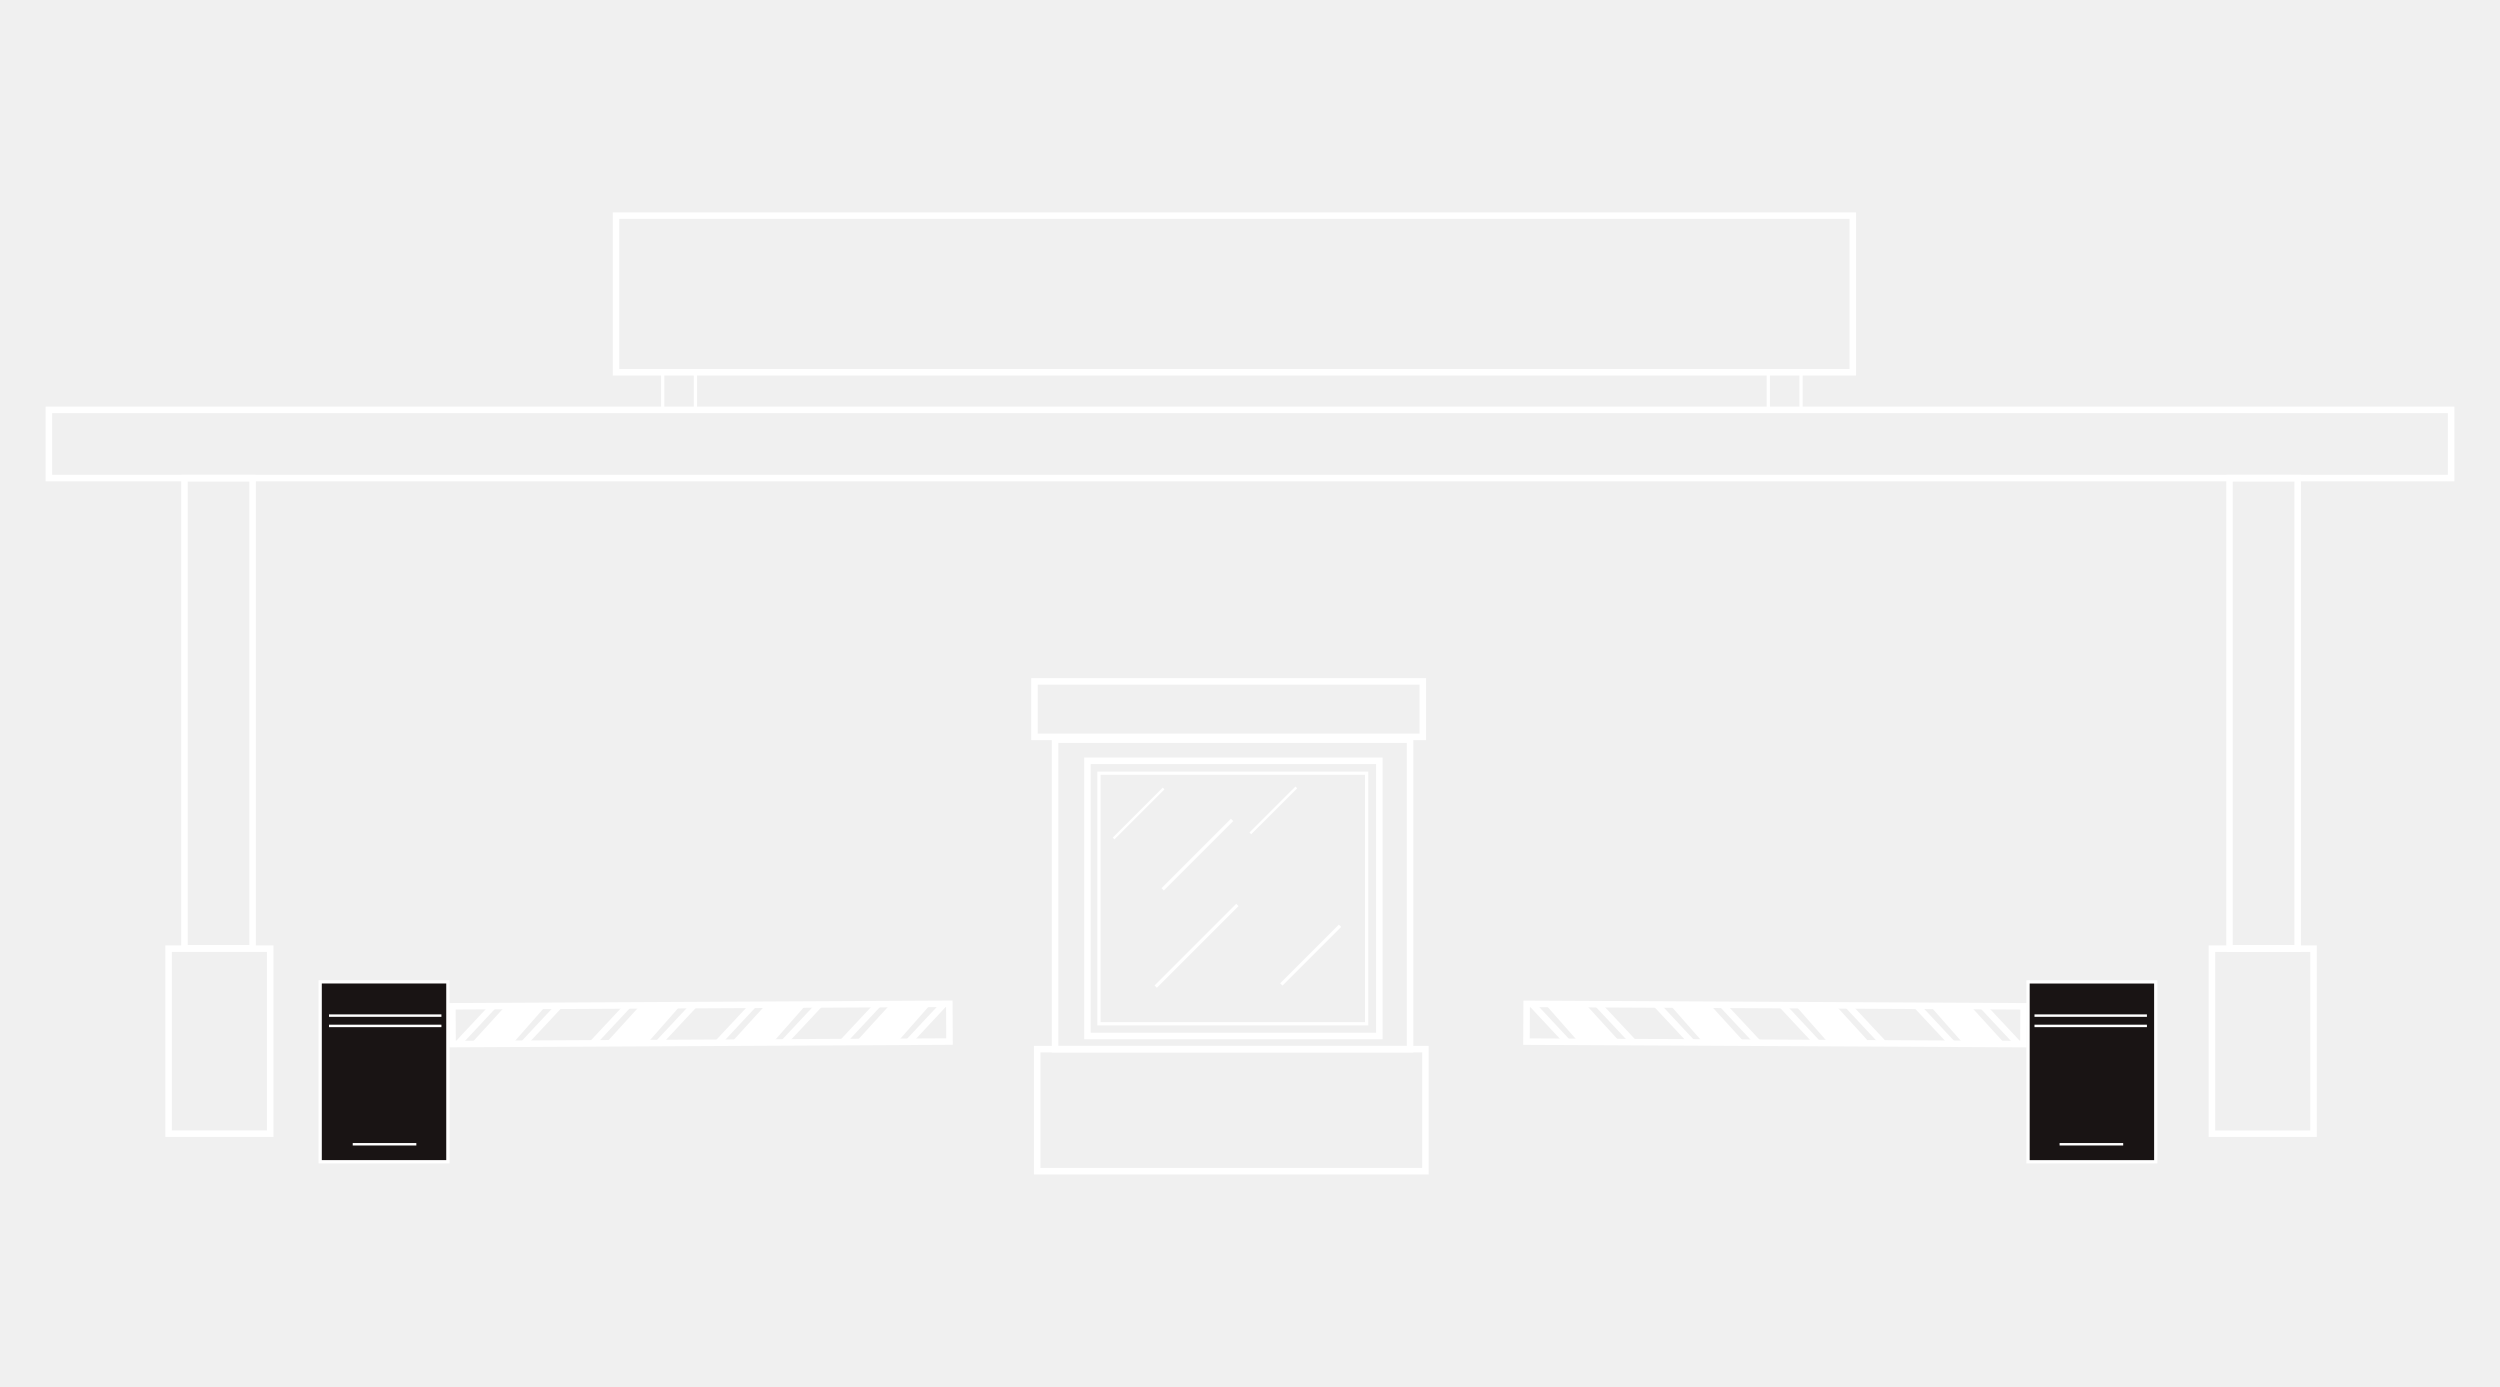
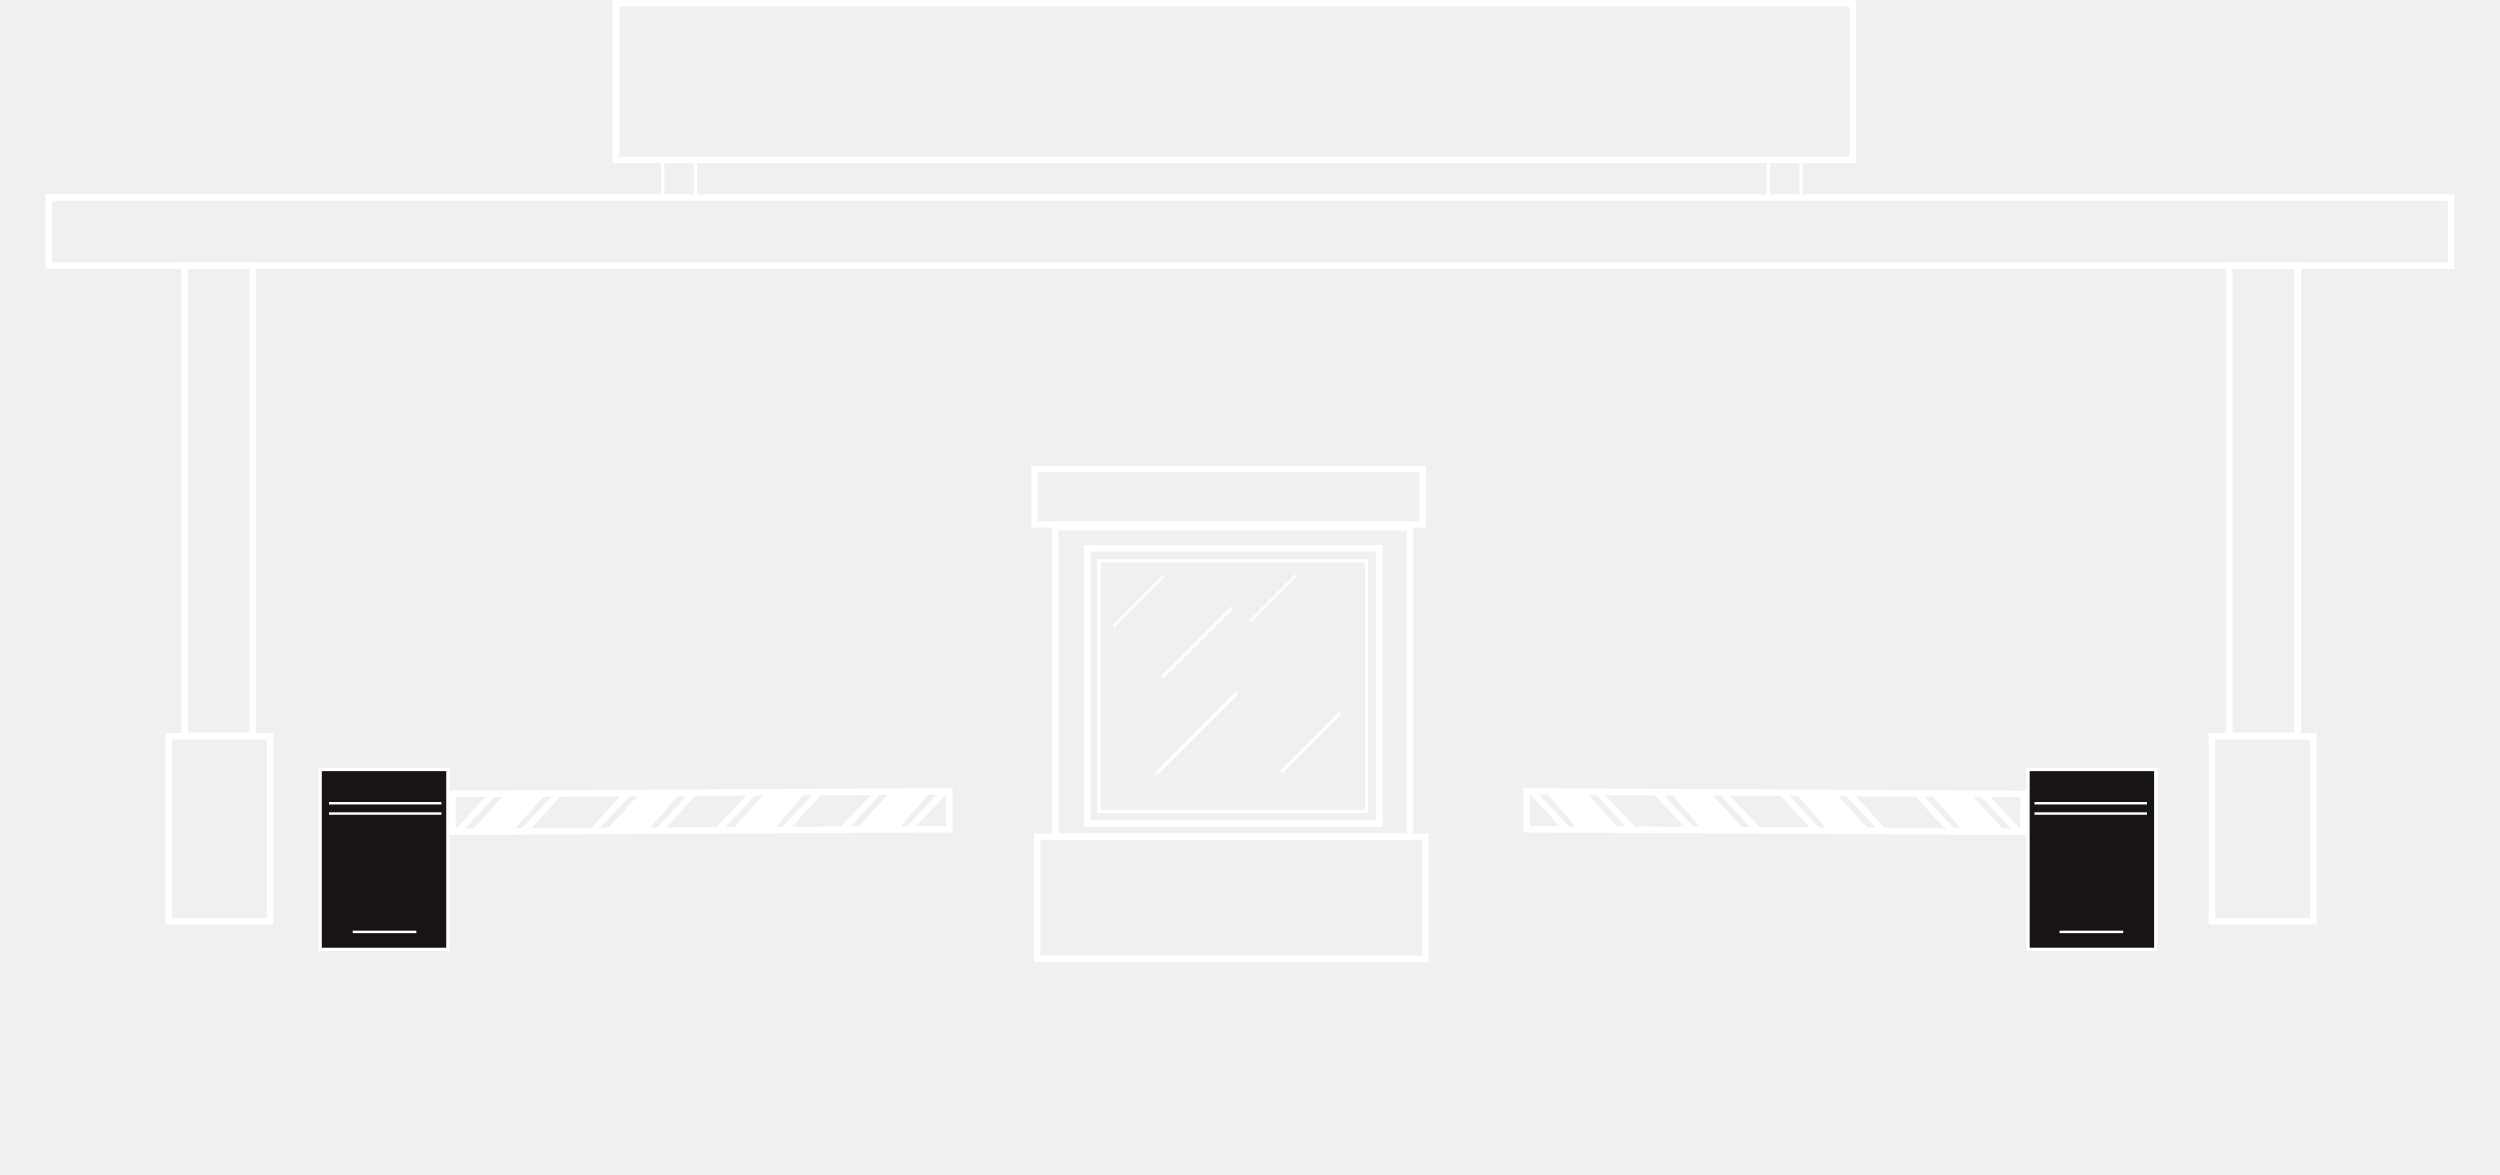
- <svg xmlns="http://www.w3.org/2000/svg" viewBox="81.51 0 767.17 425.57" role="img" aria-label="Toll booth with animated raising gate arms">
+ <svg xmlns="http://www.w3.org/2000/svg" viewBox="81.51 65.17 767.17 360.40" role="img" aria-label="Toll booth with animated raising gate arms">
  <defs>
    <style>
.cls-2,.cls-3,.cls-4{fill:none;stroke:#fff;stroke-miterlimit:10;}
.cls-3{stroke-width:.75px;}
.cls-5{fill:#fff;}
.cls-4{stroke-width:2px;}
.gate-housing{fill:#191414;}
.gate-arm{animation-duration:6s;animation-timing-function:ease-in-out;animation-iteration-count:infinite;}
.gate-left{transform-origin:220.4px 320.34px;animation-name:swingLeft;}
.gate-right{transform-origin:702.39px 320.36px;animation-name:swingRight;}
@keyframes swingLeft{0%,35%{transform:rotate(0deg);}50%,85%{transform:rotate(-90deg);}100%{transform:rotate(0deg);}}
@keyframes swingRight{0%,35%{transform:rotate(0deg);}50%,85%{transform:rotate(90deg);}100%{transform:rotate(0deg);}}
</style>
  </defs>
  <rect class="cls-4" x="270.55" y="66.17" width="379.52" height="48.07" />
  <rect class="cls-4" x="96.51" y="125.78" width="737.17" height="20.92" />
  <rect class="cls-4" x="138.11" y="146.72" width="20.92" height="144.27" />
  <rect class="cls-4" x="133.25" y="291.11" width="31.18" height="56.78" />
  <rect class="cls-4" x="398.95" y="209.1" width="119.17" height="17.02" />
  <rect class="cls-4" x="405.27" y="226.98" width="108.95" height="94.96" />
  <rect class="cls-4" x="399.79" y="321.95" width="119.14" height="37.45" />
  <rect class="cls-2" x="418.75" y="237.27" width="82.14" height="76.9" />
  <rect class="cls-4" x="415.21" y="233.46" width="89.58" height="84.45" />
  <line class="cls-2" x1="438.29" y1="272.91" x2="459.59" y2="251.61" />
  <line class="cls-2" x1="436.16" y1="302.76" x2="461.22" y2="277.7" />
  <line class="cls-3" x1="465.2" y1="255.73" x2="479.3" y2="241.64" />
  <line class="cls-2" x1="474.71" y1="302.1" x2="492.72" y2="284.09" />
  <line class="cls-3" x1="423.23" y1="257.3" x2="438.58" y2="241.95" />
  <rect class="cls-4" x="765.69" y="146.72" width="20.92" height="144.27" transform="translate(1552.285 437.7102) rotate(-180)" />
  <rect class="cls-4" x="760.28" y="291.11" width="31.18" height="56.78" transform="translate(1551.734 639.0034) rotate(-180)" />
  <rect class="cls-2" x="284.87" y="114.1" width="10.04" height="11.66" />
  <rect class="cls-2" x="624.15" y="114.23" width="10.04" height="11.66" />
  <g class="gate-arm gate-left">
    <line class="cls-4" x1="221.76" y1="320.58" x2="232.68" y2="308.89" />
    <rect class="cls-4" x="220.34" y="308.43" width="152.5" height="11.59" transform="translate(-1.57 1.49) rotate(-.29)" />
    <line class="cls-4" x1="242.02" y1="320.47" x2="252.94" y2="308.79" />
    <polygon class="cls-5" points="226.7 319.57 236.7 308.61 249.12 308.55 239.43 319.55 226.7 319.57" />
    <line class="cls-4" x1="263.16" y1="320.37" x2="274.08" y2="308.68" />
    <line class="cls-4" x1="283.42" y1="320.27" x2="294.34" y2="308.58" />
    <polygon class="cls-5" points="268.1 319.36 278.1 308.4 290.52 308.34 280.83 319.34 268.1 319.36" />
    <line class="cls-4" x1="301.67" y1="320.18" x2="312.59" y2="308.49" />
    <line class="cls-4" x1="321.93" y1="320.07" x2="332.85" y2="308.39" />
    <polygon class="cls-5" points="306.61 319.17 316.61 308.21 329.03 308.15 319.34 319.15 306.61 319.17" />
    <line class="cls-4" x1="339.93" y1="319.98" x2="350.85" y2="308.3" />
    <line class="cls-4" x1="360.19" y1="319.88" x2="371.11" y2="308.19" />
    <polygon class="cls-5" points="344.87 318.98 354.87 308.02 367.29 307.96 357.6 318.96 344.87 318.98" />
  </g>
  <rect class="cls-2 gate-housing" x="179.76" y="301.3" width="39.19" height="55.2" />
  <line class="cls-3" x1="182.47" y1="314.82" x2="216.97" y2="314.82" />
  <line class="cls-3" x1="182.47" y1="311.66" x2="216.97" y2="311.66" />
  <line class="cls-3" x1="189.75" y1="351.14" x2="209.27" y2="351.14" />
  <g class="gate-arm gate-right">
    <line class="cls-4" x1="701.05" y1="320.58" x2="690.12" y2="308.89" />
    <rect class="cls-4" x="549.96" y="308.43" width="152.5" height="11.59" transform="translate(1250.843 631.5784) rotate(-179.7134)" />
    <line class="cls-4" x1="680.78" y1="320.47" x2="669.86" y2="308.79" />
    <polygon class="cls-5" points="696.1 319.57 686.1 308.61 673.68 308.55 683.38 319.55 696.1 319.57" />
    <line class="cls-4" x1="659.64" y1="320.37" x2="648.72" y2="308.68" />
    <line class="cls-4" x1="639.38" y1="320.27" x2="628.46" y2="308.58" />
    <polygon class="cls-5" points="654.7 319.36 644.7 308.4 632.28 308.34 641.97 319.34 654.7 319.36" />
    <line class="cls-4" x1="621.14" y1="320.18" x2="610.21" y2="308.49" />
    <line class="cls-4" x1="600.87" y1="320.07" x2="589.95" y2="308.39" />
    <polygon class="cls-5" points="616.2 319.17 606.2 308.21 593.78 308.15 603.47 319.15 616.2 319.17" />
    <line class="cls-4" x1="582.88" y1="319.98" x2="571.95" y2="308.3" />
    <line class="cls-4" x1="562.61" y1="319.88" x2="551.69" y2="308.19" />
    <polygon class="cls-5" points="577.94 318.98 567.94 308.02 555.52 307.96 565.21 318.96 577.94 318.98" />
  </g>
  <rect class="cls-2 gate-housing" x="703.86" y="301.3" width="39.19" height="55.2" transform="translate(1446.901 657.806) rotate(-180)" />
  <line class="cls-3" x1="740.33" y1="314.82" x2="705.83" y2="314.82" />
  <line class="cls-3" x1="740.33" y1="311.66" x2="705.83" y2="311.66" />
  <line class="cls-3" x1="733.05" y1="351.14" x2="713.53" y2="351.14" />
</svg>
